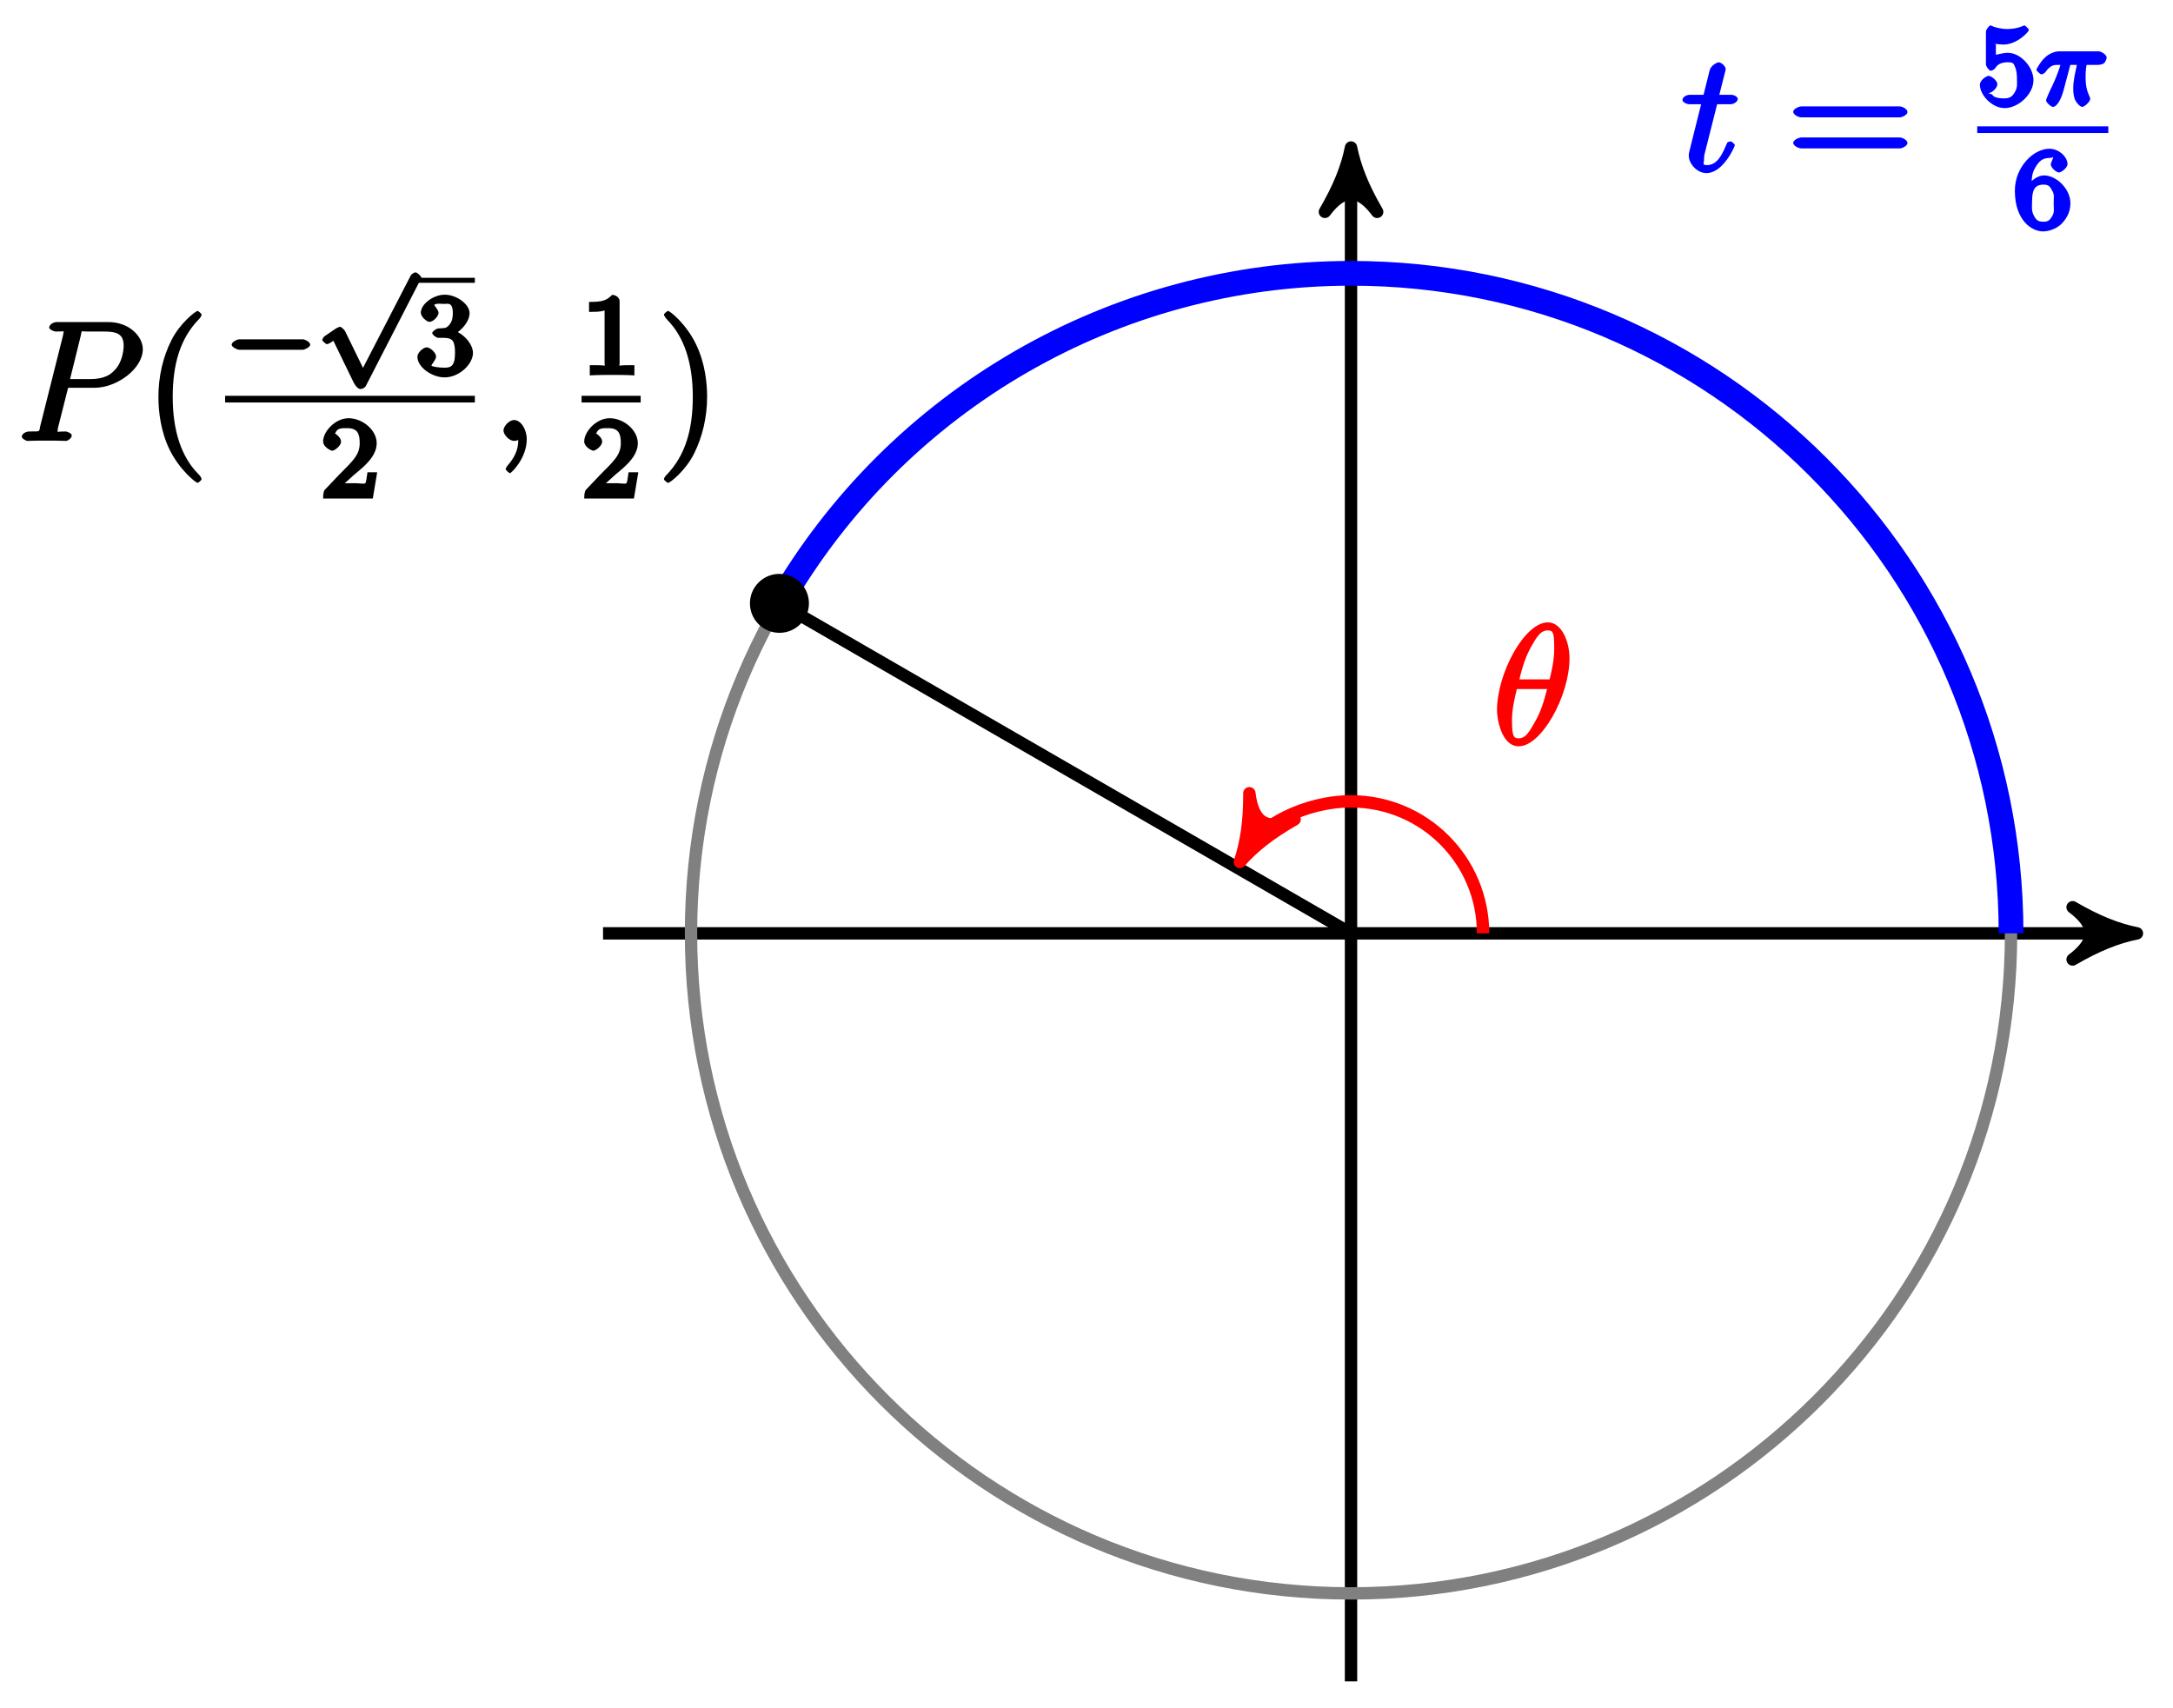
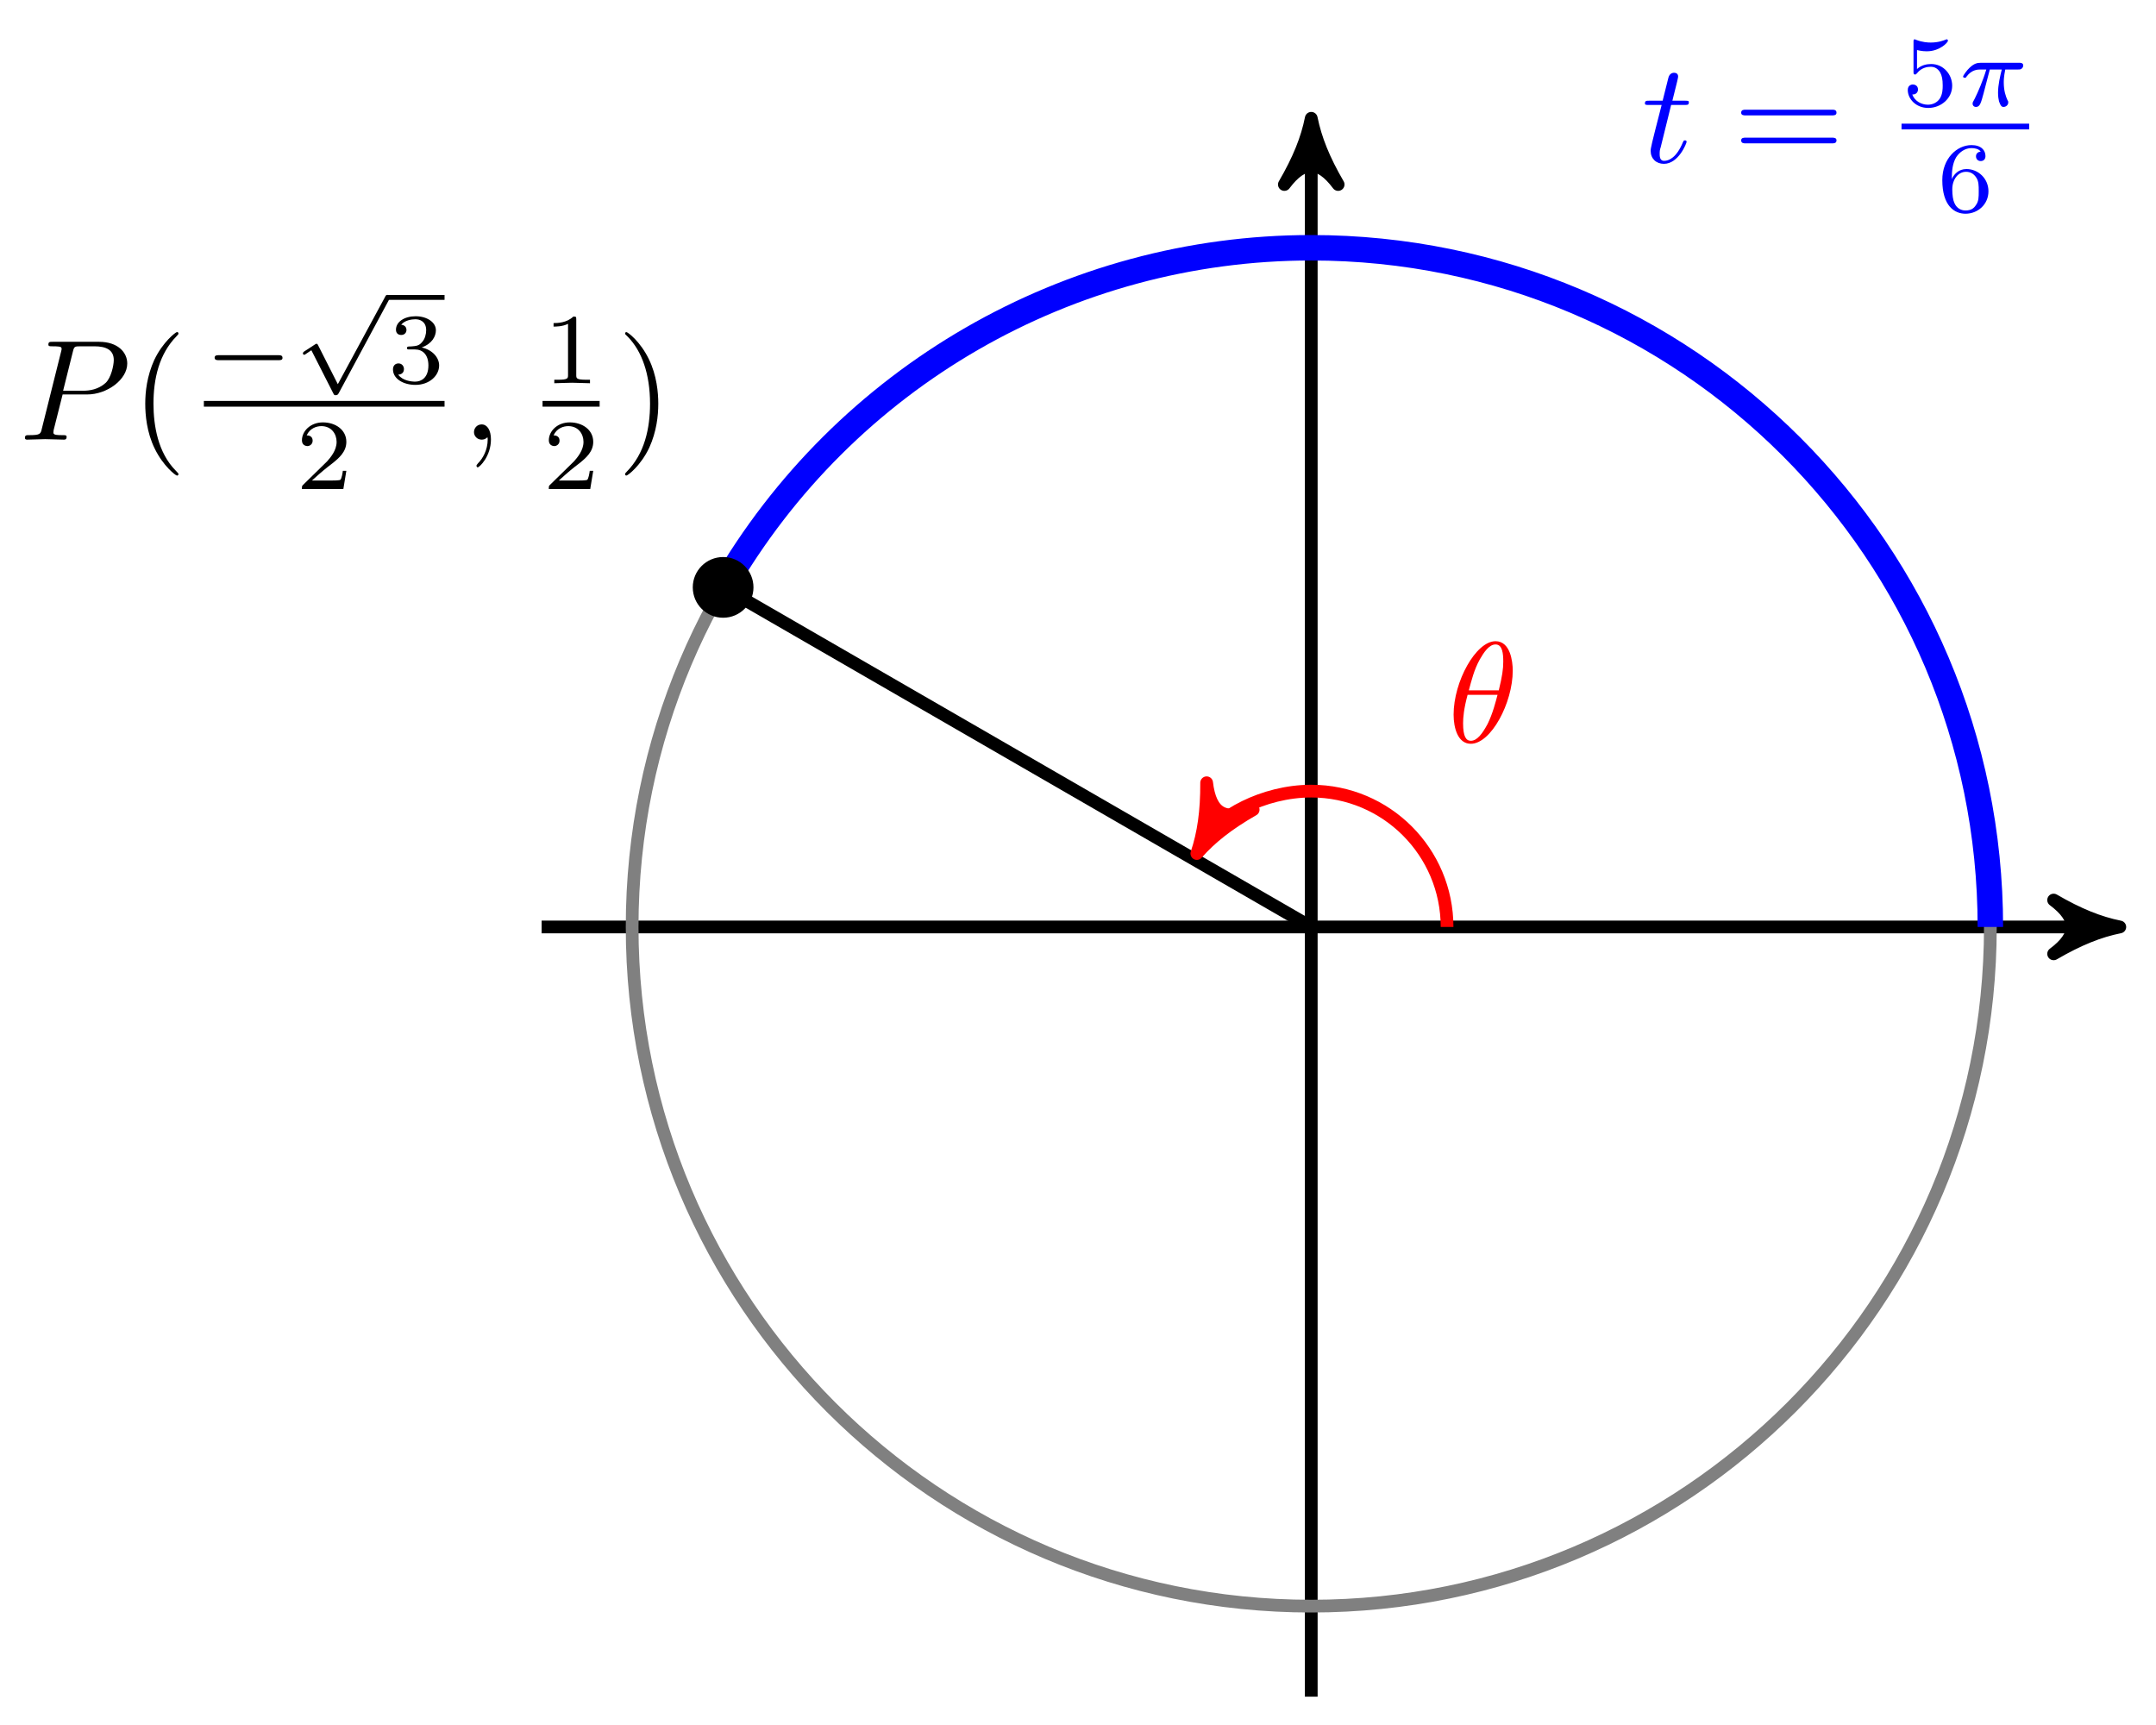
- <svg xmlns="http://www.w3.org/2000/svg" xmlns:xlink="http://www.w3.org/1999/xlink" width="140pt" height="110pt" viewBox="0 0 140 110" version="1.1">
+ <svg xmlns="http://www.w3.org/2000/svg" xmlns:xlink="http://www.w3.org/1999/xlink" width="135pt" height="108pt" viewBox="0 0 135 108" version="1.1">
  <defs>
    <g>
      <symbol overflow="visible" id="glyph0-0">
        <path style="stroke:none;" d="" />
      </symbol>
      <symbol overflow="visible" id="glyph0-1">
-         <path style="stroke:none;" d="M 4.938 -5.562 C 4.938 -6.656 4.422 -7.875 3.547 -7.875 C 2.031 -7.875 0.266 -4.578 0.266 -2.203 C 0.266 -1.719 0.531 0.109 1.672 0.109 C 3.125 0.109 4.938 -3.125 4.938 -5.562 Z M 1.672 -4.047 C 1.828 -4.688 2.016 -5.484 2.438 -6.25 C 2.797 -6.891 3.062 -7.359 3.531 -7.359 C 3.891 -7.359 3.953 -7.219 3.953 -6.172 C 3.953 -5.797 3.922 -5.25 3.656 -4.203 L 1.719 -4.203 Z M 3.531 -3.719 C 3.266 -2.672 3.078 -2.094 2.688 -1.422 C 2.375 -0.875 2.125 -0.406 1.672 -0.406 C 1.344 -0.406 1.234 -0.516 1.234 -1.578 C 1.234 -2.281 1.406 -3.016 1.547 -3.578 L 3.484 -3.578 Z M 3.531 -3.719 " />
+         <path style="stroke:none;" d="M 4.078 -4.484 C 4.078 -5.078 3.922 -6.328 3 -6.328 C 1.766 -6.328 0.375 -3.797 0.375 -1.734 C 0.375 -0.891 0.641 0.094 1.453 0.094 C 2.719 0.094 4.078 -2.469 4.078 -4.484 Z M 1.328 -3.25 C 1.484 -3.828 1.656 -4.547 2.016 -5.188 C 2.266 -5.625 2.594 -6.125 3 -6.125 C 3.438 -6.125 3.484 -5.547 3.484 -5.047 C 3.484 -4.594 3.422 -4.141 3.203 -3.25 Z M 3.125 -2.969 C 3.016 -2.562 2.828 -1.797 2.5 -1.141 C 2.172 -0.531 1.844 -0.094 1.453 -0.094 C 1.156 -0.094 0.969 -0.359 0.969 -1.188 C 0.969 -1.562 1.016 -2.094 1.25 -2.969 Z M 3.125 -2.969 " />
      </symbol>
      <symbol overflow="visible" id="glyph0-2">
-         <path style="stroke:none;" d="M 2.156 -4.328 L 3.156 -4.328 C 3.359 -4.328 3.625 -4.484 3.625 -4.672 C 3.625 -4.797 3.406 -4.938 3.188 -4.938 L 2.438 -4.938 L 2.797 -6.359 C 2.844 -6.516 2.844 -6.531 2.844 -6.609 C 2.844 -6.781 2.547 -7.031 2.406 -7.031 C 2.312 -7.031 1.891 -6.844 1.812 -6.5 L 1.422 -4.938 L 0.547 -4.938 C 0.328 -4.938 0.062 -4.797 0.062 -4.594 C 0.062 -4.484 0.312 -4.328 0.516 -4.328 L 1.266 -4.328 L 0.594 -1.641 C 0.5 -1.266 0.469 -1.156 0.469 -1.016 C 0.469 -0.5 1 0.109 1.609 0.109 C 2.688 0.109 3.438 -1.609 3.438 -1.688 C 3.438 -1.75 3.234 -1.938 3.172 -1.938 C 3.141 -1.938 2.969 -1.891 2.953 -1.859 C 2.938 -1.844 2.891 -1.719 2.812 -1.547 C 2.578 -1.016 2.266 -0.406 1.641 -0.406 C 1.312 -0.406 1.453 -0.531 1.453 -0.766 C 1.453 -0.781 1.453 -0.984 1.484 -1.109 L 2.297 -4.328 Z M 2.156 -4.328 " />
+         <path style="stroke:none;" d="M 1.844 -3.594 L 2.688 -3.594 C 2.875 -3.594 2.953 -3.594 2.953 -3.766 C 2.953 -3.859 2.875 -3.859 2.703 -3.859 L 1.922 -3.859 C 2.25 -5.141 2.281 -5.312 2.281 -5.375 C 2.281 -5.531 2.172 -5.609 2.031 -5.609 C 2 -5.609 1.75 -5.609 1.672 -5.297 L 1.312 -3.859 L 0.469 -3.859 C 0.297 -3.859 0.203 -3.859 0.203 -3.688 C 0.203 -3.594 0.281 -3.594 0.453 -3.594 L 1.25 -3.594 C 0.594 -1.047 0.562 -0.891 0.562 -0.719 C 0.562 -0.234 0.906 0.094 1.391 0.094 C 2.312 0.094 2.812 -1.203 2.812 -1.281 C 2.812 -1.375 2.75 -1.375 2.703 -1.375 C 2.625 -1.375 2.625 -1.344 2.578 -1.25 C 2.188 -0.312 1.719 -0.094 1.406 -0.094 C 1.219 -0.094 1.125 -0.219 1.125 -0.516 C 1.125 -0.719 1.141 -0.797 1.188 -0.938 Z M 1.844 -3.594 " />
      </symbol>
      <symbol overflow="visible" id="glyph0-3">
-         <path style="stroke:none;" d="M 3.188 -3.422 L 5 -3.422 C 6.484 -3.422 8.125 -4.672 8.125 -5.906 C 8.125 -6.734 7.25 -7.656 5.906 -7.656 L 2.578 -7.656 C 2.375 -7.656 2.094 -7.5 2.094 -7.297 C 2.094 -7.188 2.375 -7.047 2.531 -7.047 C 3.188 -7.047 3.016 -7.109 3.016 -6.984 C 3.016 -6.969 3.016 -6.906 2.969 -6.734 L 1.516 -0.953 C 1.422 -0.578 1.578 -0.609 0.812 -0.609 C 0.609 -0.609 0.328 -0.469 0.328 -0.266 C 0.328 -0.156 0.609 0 0.672 0 C 0.875 0 1.094 -0.016 1.297 -0.016 L 2.547 -0.016 C 2.75 -0.016 2.984 0 3.188 0 C 3.266 0 3.547 -0.156 3.547 -0.359 C 3.547 -0.469 3.297 -0.609 3.125 -0.609 C 2.484 -0.609 2.641 -0.531 2.641 -0.641 C 2.641 -0.703 2.641 -0.781 2.656 -0.828 L 3.312 -3.422 Z M 4.125 -6.766 C 4.219 -7.172 4.109 -7.047 4.516 -7.047 L 5.594 -7.047 C 6.391 -7.047 6.891 -6.938 6.891 -6.125 C 6.891 -5.844 6.797 -5.031 6.297 -4.547 C 6.109 -4.344 5.734 -3.984 4.75 -3.984 L 3.438 -3.984 Z M 4.125 -6.766 " />
+         <path style="stroke:none;" d="M 2.719 -2.828 L 4.25 -2.828 C 5.516 -2.828 6.766 -3.766 6.766 -4.766 C 6.766 -5.469 6.172 -6.125 5 -6.125 L 2.094 -6.125 C 1.922 -6.125 1.828 -6.125 1.828 -5.953 C 1.828 -5.844 1.906 -5.844 2.078 -5.844 C 2.203 -5.844 2.359 -5.844 2.469 -5.828 C 2.609 -5.812 2.656 -5.781 2.656 -5.688 C 2.656 -5.656 2.656 -5.625 2.625 -5.516 L 1.422 -0.703 C 1.344 -0.344 1.312 -0.281 0.609 -0.281 C 0.453 -0.281 0.359 -0.281 0.359 -0.109 C 0.359 0 0.469 0 0.5 0 C 0.75 0 1.375 -0.031 1.625 -0.031 C 1.828 -0.031 2.016 -0.016 2.203 -0.016 C 2.406 -0.016 2.594 0 2.797 0 C 2.859 0 2.969 0 2.969 -0.172 C 2.969 -0.281 2.891 -0.281 2.719 -0.281 C 2.391 -0.281 2.141 -0.281 2.141 -0.438 C 2.141 -0.5 2.156 -0.531 2.156 -0.594 Z M 3.359 -5.5 C 3.438 -5.828 3.469 -5.844 3.844 -5.844 L 4.703 -5.844 C 5.453 -5.844 5.922 -5.609 5.922 -4.984 C 5.922 -4.641 5.75 -3.859 5.406 -3.547 C 4.953 -3.141 4.406 -3.062 4.016 -3.062 L 2.75 -3.062 Z M 3.359 -5.5 " />
      </symbol>
      <symbol overflow="visible" id="glyph0-4">
-         <path style="stroke:none;" d="M 2.266 -0.109 C 2.266 -0.734 1.891 -1.344 1.453 -1.344 C 1.109 -1.344 0.766 -0.922 0.766 -0.672 C 0.766 -0.438 1.094 0 1.469 0 C 1.609 0 1.844 -0.094 1.938 -0.188 C 1.953 -0.203 1.859 -0.156 1.859 -0.156 C 1.891 -0.156 1.719 -0.156 1.719 -0.109 C 1.719 0.25 1.688 0.844 1.062 1.547 C 0.953 1.672 0.906 1.797 0.906 1.812 C 0.906 1.875 1.125 2.078 1.188 2.078 C 1.266 2.078 2.266 1.125 2.266 -0.109 Z M 2.266 -0.109 " />
+         <path style="stroke:none;" d="M 1.828 -0.016 C 1.828 -0.594 1.594 -0.953 1.25 -0.953 C 0.953 -0.953 0.766 -0.719 0.766 -0.469 C 0.766 -0.234 0.953 0 1.25 0 C 1.359 0 1.469 -0.031 1.562 -0.109 C 1.594 -0.141 1.594 -0.141 1.609 -0.141 C 1.609 -0.141 1.625 -0.141 1.625 -0.016 C 1.625 0.656 1.312 1.188 1.016 1.484 C 0.922 1.594 0.922 1.609 0.922 1.625 C 0.922 1.688 0.953 1.734 1 1.734 C 1.109 1.734 1.828 1.047 1.828 -0.016 Z M 1.828 -0.016 " />
      </symbol>
      <symbol overflow="visible" id="glyph1-0">
        <path style="stroke:none;" d="" />
      </symbol>
      <symbol overflow="visible" id="glyph1-1">
-         <path style="stroke:none;" d="M 7.266 -3.484 C 7.422 -3.484 7.766 -3.641 7.766 -3.828 C 7.766 -4.031 7.422 -4.188 7.266 -4.188 L 0.922 -4.188 C 0.781 -4.188 0.406 -4.031 0.406 -3.844 C 0.406 -3.641 0.766 -3.484 0.922 -3.484 Z M 7.266 -1.484 C 7.422 -1.484 7.766 -1.641 7.766 -1.828 C 7.766 -2.031 7.422 -2.188 7.266 -2.188 L 0.922 -2.188 C 0.781 -2.188 0.406 -2.031 0.406 -1.844 C 0.406 -1.641 0.766 -1.484 0.922 -1.484 Z M 7.266 -1.484 " />
+         <path style="stroke:none;" d="M 6.156 -2.938 C 6.297 -2.938 6.469 -2.938 6.469 -3.109 C 6.469 -3.297 6.297 -3.297 6.172 -3.297 L 0.797 -3.297 C 0.672 -3.297 0.5 -3.297 0.5 -3.109 C 0.5 -2.938 0.672 -2.938 0.812 -2.938 Z M 6.172 -1.188 C 6.297 -1.188 6.469 -1.188 6.469 -1.375 C 6.469 -1.547 6.297 -1.547 6.156 -1.547 L 0.812 -1.547 C 0.672 -1.547 0.5 -1.547 0.5 -1.375 C 0.5 -1.188 0.672 -1.188 0.797 -1.188 Z M 6.172 -1.188 " />
      </symbol>
      <symbol overflow="visible" id="glyph1-2">
-         <path style="stroke:none;" d="M 3.656 2.469 C 3.656 2.438 3.625 2.297 3.438 2.125 C 2.359 1.031 1.797 -0.641 1.797 -2.828 C 1.797 -4.922 2.266 -6.609 3.516 -7.875 C 3.625 -7.984 3.656 -8.109 3.656 -8.141 C 3.656 -8.203 3.438 -8.375 3.406 -8.375 C 3.266 -8.375 2.25 -7.562 1.719 -6.5 C 1.172 -5.422 0.875 -4.156 0.875 -2.828 C 0.875 -1.875 1.031 -0.594 1.594 0.562 C 2.234 1.859 3.281 2.703 3.406 2.703 C 3.438 2.703 3.656 2.531 3.656 2.469 Z M 3.656 2.469 " />
+         <path style="stroke:none;" d="M 2.969 2.156 C 2.969 2.125 2.969 2.109 2.812 1.953 C 1.688 0.828 1.406 -0.875 1.406 -2.25 C 1.406 -3.797 1.75 -5.359 2.859 -6.484 C 2.969 -6.594 2.969 -6.609 2.969 -6.641 C 2.969 -6.703 2.938 -6.734 2.875 -6.734 C 2.797 -6.734 1.984 -6.109 1.453 -4.984 C 1 -3.984 0.891 -3 0.891 -2.25 C 0.891 -1.547 0.984 -0.453 1.484 0.562 C 2.016 1.656 2.797 2.25 2.875 2.25 C 2.938 2.25 2.969 2.219 2.969 2.156 Z M 2.969 2.156 " />
      </symbol>
      <symbol overflow="visible" id="glyph1-3">
-         <path style="stroke:none;" d="M 3.203 -2.828 C 3.203 -3.656 3.094 -4.984 2.484 -6.234 C 1.859 -7.531 0.812 -8.375 0.688 -8.375 C 0.641 -8.375 0.422 -8.203 0.422 -8.141 C 0.422 -8.109 0.469 -7.984 0.641 -7.797 C 1.719 -6.703 2.281 -5.031 2.281 -2.844 C 2.281 -0.75 1.812 0.938 0.578 2.203 C 0.469 2.297 0.422 2.438 0.422 2.469 C 0.422 2.531 0.641 2.703 0.688 2.703 C 0.828 2.703 1.828 1.891 2.359 0.828 C 2.906 -0.266 3.203 -1.547 3.203 -2.828 Z M 3.203 -2.828 " />
+         <path style="stroke:none;" d="M 2.594 -2.25 C 2.594 -2.938 2.5 -4.031 2 -5.047 C 1.469 -6.141 0.688 -6.734 0.594 -6.734 C 0.547 -6.734 0.516 -6.688 0.516 -6.641 C 0.516 -6.609 0.516 -6.594 0.688 -6.438 C 1.562 -5.547 2.078 -4.109 2.078 -2.25 C 2.078 -0.703 1.734 0.875 0.625 2 C 0.516 2.109 0.516 2.125 0.516 2.156 C 0.516 2.203 0.547 2.25 0.594 2.25 C 0.688 2.25 1.5 1.625 2.031 0.5 C 2.484 -0.5 2.594 -1.484 2.594 -2.25 Z M 2.594 -2.25 " />
      </symbol>
      <symbol overflow="visible" id="glyph2-0">
        <path style="stroke:none;" d="" />
      </symbol>
      <symbol overflow="visible" id="glyph2-1">
-         <path style="stroke:none;" d="M 1 -4.031 C 1.094 -4 1.391 -3.938 1.688 -3.938 C 2.578 -3.938 3.328 -4.766 3.328 -4.875 C 3.328 -4.953 3.078 -5.172 3.047 -5.172 C 3.031 -5.172 2.875 -5.109 2.844 -5.094 C 2.672 -5.031 2.344 -4.938 1.953 -4.938 C 1.531 -4.938 1.172 -5.047 1.047 -5.094 C 1.016 -5.109 0.875 -5.172 0.859 -5.172 C 0.766 -5.172 0.562 -4.891 0.562 -4.766 L 0.562 -2.656 C 0.562 -2.531 0.766 -2.25 0.875 -2.25 C 0.938 -2.25 1.094 -2.328 1.141 -2.391 C 1.219 -2.5 1.359 -2.797 1.969 -2.797 C 2.359 -2.797 2.359 -2.672 2.422 -2.531 C 2.547 -2.281 2.562 -1.953 2.562 -1.672 C 2.562 -1.406 2.609 -1.156 2.406 -0.844 C 2.281 -0.625 2.125 -0.469 1.75 -0.469 C 1.281 -0.469 1.031 -0.562 0.969 -0.719 C 0.688 -0.812 0.719 -0.812 0.734 -0.812 C 0.938 -0.812 1.297 -1.141 1.297 -1.375 C 1.297 -1.641 0.875 -1.922 0.734 -1.922 C 0.609 -1.922 0.172 -1.656 0.172 -1.344 C 0.172 -0.703 0.938 0.156 1.766 0.156 C 2.656 0.156 3.625 -0.75 3.625 -1.641 C 3.625 -2.469 2.812 -3.406 1.969 -3.406 C 1.609 -3.406 1.141 -3.234 1.203 -3.297 L 1.203 -3.969 Z M 1 -4.031 " />
+         <path style="stroke:none;" d="M 0.969 -3.5 C 1.297 -3.422 1.484 -3.422 1.578 -3.422 C 2.406 -3.422 2.906 -3.984 2.906 -4.078 C 2.906 -4.156 2.859 -4.172 2.828 -4.172 C 2.812 -4.172 2.797 -4.172 2.781 -4.156 C 2.625 -4.094 2.297 -3.969 1.828 -3.969 C 1.656 -3.969 1.312 -3.984 0.906 -4.141 C 0.844 -4.172 0.828 -4.172 0.828 -4.172 C 0.75 -4.172 0.75 -4.109 0.75 -4 L 0.75 -2.141 C 0.75 -2.047 0.75 -1.969 0.844 -1.969 C 0.906 -1.969 0.906 -1.984 0.969 -2.047 C 1.25 -2.406 1.625 -2.453 1.844 -2.453 C 2.219 -2.453 2.391 -2.141 2.422 -2.094 C 2.531 -1.891 2.578 -1.656 2.578 -1.281 C 2.578 -1.094 2.578 -0.734 2.391 -0.453 C 2.234 -0.219 1.953 -0.078 1.656 -0.078 C 1.25 -0.078 0.828 -0.297 0.672 -0.719 C 0.906 -0.703 1.031 -0.859 1.031 -1.031 C 1.031 -1.297 0.797 -1.344 0.703 -1.344 C 0.703 -1.344 0.391 -1.344 0.391 -1 C 0.391 -0.438 0.906 0.125 1.672 0.125 C 2.469 0.125 3.172 -0.469 3.172 -1.266 C 3.172 -1.969 2.625 -2.625 1.859 -2.625 C 1.578 -2.625 1.25 -2.562 0.969 -2.312 Z M 0.969 -3.5 " />
      </symbol>
      <symbol overflow="visible" id="glyph2-2">
-         <path style="stroke:none;" d="M 1.188 -2.578 C 1.188 -3.172 1.172 -3.547 1.438 -3.984 C 1.656 -4.344 1.875 -4.578 2.328 -4.578 C 2.469 -4.578 2.656 -4.625 2.609 -4.703 C 2.641 -4.703 2.422 -4.25 2.422 -4.172 C 2.422 -3.953 2.781 -3.641 2.953 -3.641 C 3.078 -3.641 3.5 -3.922 3.5 -4.188 C 3.5 -4.625 2.969 -5.172 2.328 -5.172 C 1.328 -5.172 0.109 -4.016 0.109 -2.469 C 0.109 -0.531 1.219 0.156 1.922 0.156 C 2.266 0.156 2.766 0 3.094 -0.312 C 3.375 -0.594 3.688 -1.031 3.688 -1.656 C 3.688 -2.594 2.781 -3.453 1.984 -3.453 C 1.469 -3.453 0.953 -2.922 0.781 -2.578 Z M 1.922 -0.469 C 1.531 -0.469 1.438 -0.672 1.328 -0.875 C 1.156 -1.188 1.219 -1.547 1.219 -1.812 C 1.219 -2.531 1.406 -2.859 1.953 -2.859 C 2.312 -2.859 2.375 -2.719 2.516 -2.469 C 2.672 -2.203 2.609 -2.031 2.609 -1.656 C 2.609 -1.297 2.672 -1.125 2.531 -0.859 C 2.344 -0.531 2.234 -0.469 1.922 -0.469 Z M 1.922 -0.469 " />
+         <path style="stroke:none;" d="M 0.938 -2.047 C 0.938 -2.562 0.984 -3.031 1.219 -3.422 C 1.438 -3.75 1.781 -3.984 2.172 -3.984 C 2.375 -3.984 2.625 -3.938 2.75 -3.766 C 2.594 -3.75 2.453 -3.656 2.453 -3.469 C 2.453 -3.312 2.562 -3.172 2.75 -3.172 C 2.938 -3.172 3.047 -3.297 3.047 -3.484 C 3.047 -3.844 2.781 -4.172 2.172 -4.172 C 1.266 -4.172 0.344 -3.344 0.344 -1.984 C 0.344 -0.359 1.109 0.125 1.797 0.125 C 2.562 0.125 3.234 -0.453 3.234 -1.281 C 3.234 -2.078 2.594 -2.672 1.859 -2.672 C 1.359 -2.672 1.078 -2.344 0.938 -2.047 Z M 1.797 -0.078 C 1.484 -0.078 1.234 -0.25 1.109 -0.531 C 1.016 -0.719 0.969 -1.031 0.969 -1.406 C 0.969 -2.016 1.328 -2.5 1.828 -2.5 C 2.109 -2.5 2.312 -2.375 2.469 -2.141 C 2.625 -1.906 2.625 -1.641 2.625 -1.281 C 2.625 -0.922 2.625 -0.656 2.453 -0.422 C 2.312 -0.188 2.109 -0.078 1.797 -0.078 Z M 1.797 -0.078 " />
      </symbol>
      <symbol overflow="visible" id="glyph2-3">
-         <path style="stroke:none;" d="M 1.812 -2.391 C 2.375 -2.391 2.531 -2.188 2.531 -1.422 C 2.531 -0.531 2.234 -0.469 1.844 -0.469 C 1.453 -0.469 1.047 -0.547 1.031 -0.594 C 0.922 -0.594 1.312 -0.953 1.312 -1.188 C 1.312 -1.422 0.938 -1.781 0.703 -1.781 C 0.516 -1.781 0.109 -1.469 0.109 -1.172 C 0.109 -0.5 1.047 0.156 1.859 0.156 C 2.812 0.156 3.688 -0.703 3.688 -1.422 C 3.688 -2.016 3.016 -2.766 2.281 -2.922 L 2.281 -2.531 C 2.844 -2.719 3.469 -3.406 3.469 -3.984 C 3.469 -4.562 2.625 -5.172 1.875 -5.172 C 1.109 -5.172 0.328 -4.547 0.328 -4.016 C 0.328 -3.75 0.703 -3.422 0.891 -3.422 C 1.125 -3.422 1.469 -3.781 1.469 -4 C 1.469 -4.266 1.031 -4.562 1.266 -4.547 C 1.312 -4.625 1.734 -4.578 1.859 -4.578 C 2.047 -4.578 2.391 -4.719 2.391 -3.984 C 2.391 -3.484 2.234 -3.328 2.141 -3.203 C 1.922 -2.984 1.906 -3.031 1.469 -3 C 1.328 -3 1.062 -2.797 1.062 -2.703 C 1.062 -2.594 1.328 -2.391 1.453 -2.391 Z M 1.812 -2.391 " />
+         <path style="stroke:none;" d="M 1.719 -2.094 C 2.203 -2.094 2.562 -1.766 2.562 -1.094 C 2.562 -0.312 2.109 -0.078 1.734 -0.078 C 1.484 -0.078 0.938 -0.141 0.672 -0.516 C 0.969 -0.531 1.031 -0.734 1.031 -0.859 C 1.031 -1.062 0.891 -1.219 0.688 -1.219 C 0.516 -1.219 0.344 -1.109 0.344 -0.844 C 0.344 -0.25 1 0.125 1.75 0.125 C 2.625 0.125 3.234 -0.453 3.234 -1.094 C 3.234 -1.578 2.828 -2.062 2.141 -2.219 C 2.797 -2.453 3.031 -2.922 3.031 -3.297 C 3.031 -3.797 2.469 -4.172 1.766 -4.172 C 1.062 -4.172 0.531 -3.828 0.531 -3.328 C 0.531 -3.109 0.672 -3 0.859 -3 C 1.062 -3 1.188 -3.141 1.188 -3.312 C 1.188 -3.5 1.062 -3.625 0.859 -3.641 C 1.078 -3.922 1.516 -3.984 1.75 -3.984 C 2.031 -3.984 2.422 -3.844 2.422 -3.297 C 2.422 -3.047 2.344 -2.75 2.172 -2.562 C 1.969 -2.312 1.797 -2.312 1.469 -2.281 C 1.312 -2.281 1.312 -2.281 1.281 -2.266 C 1.266 -2.266 1.219 -2.25 1.219 -2.188 C 1.219 -2.094 1.266 -2.094 1.375 -2.094 Z M 1.719 -2.094 " />
      </symbol>
      <symbol overflow="visible" id="glyph2-4">
-         <path style="stroke:none;" d="M 2.156 -1.516 C 2.281 -1.625 2.578 -1.859 2.688 -1.969 C 3.141 -2.375 3.625 -2.906 3.625 -3.562 C 3.625 -4.422 2.703 -5.172 1.812 -5.172 C 0.953 -5.172 0.172 -4.312 0.172 -3.672 C 0.172 -3.328 0.656 -3.078 0.766 -3.078 C 0.906 -3.078 1.328 -3.391 1.328 -3.656 C 1.328 -4.031 0.781 -4.234 0.969 -4.234 C 1.094 -4.547 1.375 -4.531 1.734 -4.531 C 2.391 -4.531 2.531 -4.172 2.531 -3.562 C 2.531 -2.812 2.078 -2.406 1.219 -1.547 L 0.328 -0.609 C 0.234 -0.531 0.172 -0.375 0.172 0 L 3.375 0 L 3.656 -1.688 L 3.031 -1.688 C 2.969 -1.344 2.969 -1.125 2.891 -0.984 C 2.844 -0.922 2.453 -0.984 2.328 -0.984 L 1.047 -0.984 L 1.188 -0.641 Z M 2.156 -1.516 " />
+         <path style="stroke:none;" d="M 3.172 -1.141 L 2.953 -1.141 C 2.938 -1 2.875 -0.641 2.797 -0.578 C 2.75 -0.531 2.266 -0.531 2.172 -0.531 L 1.016 -0.531 C 1.672 -1.125 1.891 -1.297 2.281 -1.594 C 2.734 -1.953 3.172 -2.344 3.172 -2.953 C 3.172 -3.703 2.5 -4.172 1.703 -4.172 C 0.922 -4.172 0.391 -3.625 0.391 -3.047 C 0.391 -2.719 0.672 -2.688 0.734 -2.688 C 0.875 -2.688 1.062 -2.797 1.062 -3.031 C 1.062 -3.141 1.016 -3.359 0.688 -3.359 C 0.891 -3.812 1.312 -3.938 1.609 -3.938 C 2.234 -3.938 2.562 -3.453 2.562 -2.953 C 2.562 -2.406 2.172 -1.969 1.969 -1.734 L 0.453 -0.25 C 0.391 -0.188 0.391 -0.172 0.391 0 L 2.984 0 Z M 3.172 -1.141 " />
      </symbol>
      <symbol overflow="visible" id="glyph2-5">
-         <path style="stroke:none;" d="M 2.453 -4.766 C 2.453 -4.969 2.234 -5.172 1.969 -5.172 C 1.609 -4.812 1.375 -4.719 0.484 -4.719 L 0.484 -4.078 C 0.875 -4.078 1.266 -4.078 1.484 -4.172 L 1.484 -0.781 C 1.484 -0.531 1.656 -0.641 0.984 -0.641 L 0.531 -0.641 L 0.531 0.016 C 1.031 -0.016 1.641 -0.016 1.969 -0.016 C 2.281 -0.016 2.906 -0.016 3.406 0.016 L 3.406 -0.641 L 2.953 -0.641 C 2.281 -0.641 2.453 -0.531 2.453 -0.781 Z M 2.453 -4.766 " />
+         <path style="stroke:none;" d="M 2.109 -4 C 2.109 -4.172 2.094 -4.172 1.922 -4.172 C 1.516 -3.781 0.938 -3.766 0.688 -3.766 L 0.688 -3.547 C 0.828 -3.547 1.25 -3.547 1.594 -3.719 L 1.594 -0.516 C 1.594 -0.312 1.594 -0.219 0.969 -0.219 L 0.734 -0.219 L 0.734 0 C 0.844 0 1.609 -0.031 1.844 -0.031 C 2.047 -0.031 2.828 0 2.969 0 L 2.969 -0.219 L 2.734 -0.219 C 2.109 -0.219 2.109 -0.312 2.109 -0.516 Z M 2.109 -4 " />
      </symbol>
      <symbol overflow="visible" id="glyph3-0">
        <path style="stroke:none;" d="" />
      </symbol>
      <symbol overflow="visible" id="glyph3-1">
-         <path style="stroke:none;" d="M 2.031 -2.625 L 2.609 -2.625 C 2.516 -2.172 2.375 -1.641 2.375 -1.109 C 2.375 -1.047 2.375 -0.75 2.453 -0.484 C 2.547 -0.188 2.828 0.078 2.953 0.078 C 3.109 0.078 3.469 -0.266 3.469 -0.438 C 3.469 -0.484 3.469 -0.5 3.438 -0.562 C 3.281 -0.891 3.172 -1.234 3.172 -1.828 C 3.172 -2 3.172 -2.297 3.234 -2.625 L 3.953 -2.625 C 4.078 -2.625 4.281 -2.672 4.359 -2.734 C 4.453 -2.812 4.531 -3.047 4.531 -3.094 C 4.531 -3.297 4.156 -3.5 4.031 -3.5 L 1.438 -3.5 C 1.297 -3.5 0.875 -3.422 0.531 -3.078 C 0.266 -2.828 0 -2.359 0 -2.312 C 0 -2.25 0.266 -2.016 0.312 -2.016 C 0.391 -2.016 0.531 -2.094 0.578 -2.156 C 0.938 -2.672 1.219 -2.625 1.391 -2.625 L 1.547 -2.625 C 1.391 -2.062 1.062 -1.328 0.875 -0.969 C 0.703 -0.562 0.625 -0.422 0.625 -0.344 C 0.625 -0.203 0.953 0.078 1.062 0.078 C 1.328 0.078 1.594 -0.406 1.75 -0.984 L 2.188 -2.625 Z M 2.031 -2.625 " />
+         <path style="stroke:none;" d="M 1.953 -2.281 L 2.703 -2.281 C 2.609 -1.906 2.469 -1.328 2.469 -0.828 C 2.469 -0.578 2.5 -0.422 2.531 -0.281 C 2.641 0.031 2.719 0.062 2.812 0.062 C 2.969 0.062 3.109 -0.062 3.109 -0.219 C 3.109 -0.266 3.109 -0.297 3.062 -0.359 C 2.953 -0.594 2.828 -0.953 2.828 -1.469 C 2.828 -1.578 2.828 -1.828 2.922 -2.281 L 3.703 -2.281 C 3.812 -2.281 3.875 -2.281 3.938 -2.328 C 4.031 -2.391 4.047 -2.5 4.047 -2.531 C 4.047 -2.703 3.875 -2.703 3.781 -2.703 L 1.406 -2.703 C 1.156 -2.703 0.969 -2.656 0.688 -2.391 C 0.531 -2.25 0.281 -1.906 0.281 -1.844 C 0.281 -1.766 0.359 -1.766 0.391 -1.766 C 0.453 -1.766 0.469 -1.781 0.5 -1.844 C 0.828 -2.281 1.219 -2.281 1.344 -2.281 L 1.734 -2.281 C 1.531 -1.594 1.203 -0.844 1.016 -0.469 C 0.969 -0.391 0.906 -0.25 0.891 -0.234 C 0.891 -0.203 0.875 -0.188 0.875 -0.141 C 0.875 -0.031 0.953 0.062 1.094 0.062 C 1.344 0.062 1.406 -0.219 1.562 -0.781 Z M 1.953 -2.281 " />
      </symbol>
      <symbol overflow="visible" id="glyph4-0">
        <path style="stroke:none;" d="" />
      </symbol>
      <symbol overflow="visible" id="glyph4-1">
-         <path style="stroke:none;" d="M 5.016 -1.625 C 5.125 -1.625 5.484 -1.797 5.484 -1.953 C 5.484 -2.125 5.125 -2.297 5.016 -2.297 L 0.906 -2.297 C 0.781 -2.297 0.422 -2.125 0.422 -1.953 C 0.422 -1.797 0.781 -1.625 0.906 -1.625 Z M 5.016 -1.625 " />
+         <path style="stroke:none;" d="M 4.672 -1.422 C 4.781 -1.422 4.922 -1.422 4.922 -1.562 C 4.922 -1.734 4.781 -1.734 4.672 -1.734 L 0.922 -1.734 C 0.828 -1.734 0.672 -1.734 0.672 -1.578 C 0.672 -1.422 0.828 -1.422 0.922 -1.422 Z M 4.672 -1.422 " />
      </symbol>
      <symbol overflow="visible" id="glyph4-2">
-         <path style="stroke:none;" d="M 3.156 5.891 L 1.797 3.109 C 1.766 3.031 1.531 2.828 1.484 2.828 C 1.453 2.828 1.297 2.891 1.219 2.938 L 0.484 3.438 C 0.391 3.5 0.328 3.672 0.328 3.688 C 0.328 3.734 0.562 3.953 0.625 3.953 C 0.656 3.953 0.812 3.906 0.906 3.828 C 1 3.766 1.141 3.672 1.047 3.734 L 2.344 6.406 C 2.547 6.797 2.719 6.844 2.797 6.844 C 2.906 6.844 3.078 6.766 3.141 6.641 L 6.594 -0.078 C 6.656 -0.172 6.719 -0.297 6.719 -0.328 C 6.719 -0.422 6.438 -0.672 6.344 -0.672 C 6.25 -0.672 6.078 -0.562 6.031 -0.469 L 2.953 5.484 Z M 3.156 5.891 " />
+         <path style="stroke:none;" d="M 2.781 5.281 L 1.547 2.844 C 1.516 2.781 1.5 2.75 1.453 2.75 C 1.422 2.75 1.406 2.75 1.344 2.797 L 0.672 3.234 C 0.594 3.297 0.594 3.328 0.594 3.344 C 0.594 3.391 0.625 3.438 0.672 3.438 C 0.703 3.438 0.719 3.438 0.797 3.375 C 0.859 3.328 1.047 3.203 1.125 3.156 L 2.5 5.859 C 2.547 5.953 2.562 5.969 2.641 5.969 C 2.703 5.969 2.766 5.969 2.828 5.859 L 6 -0.031 C 6.047 -0.109 6.047 -0.125 6.047 -0.156 C 6.047 -0.25 5.953 -0.312 5.891 -0.312 C 5.797 -0.312 5.766 -0.25 5.734 -0.172 Z M 2.781 5.281 " />
      </symbol>
    </g>
  </defs>
  <g id="surface1">
-     <path style="fill:none;stroke-width:0.797;stroke-linecap:butt;stroke-linejoin:miter;stroke:rgb(0%,0%,0%);stroke-opacity:1;stroke-miterlimit:10;" d="M -48.189 -0 L 49.588 -0 " transform="matrix(1.00008,0,0,-1.00005,87.04468,60.13236)" />
-     <path style="fill-rule:nonzero;fill:rgb(0%,0%,0%);fill-opacity:1;stroke-width:0.797;stroke-linecap:butt;stroke-linejoin:round;stroke:rgb(0%,0%,0%);stroke-opacity:1;stroke-miterlimit:10;" d="M 1.037 -0 C -0.259 0.257 -1.552 0.777 -3.107 1.683 C -1.552 0.519 -1.552 -0.52 -3.107 -1.684 C -1.552 -0.778 -0.259 -0.258 1.037 -0 Z M 1.037 -0 " transform="matrix(1.00008,0,0,-1.00005,136.6384,60.13236)" />
-     <path style="fill:none;stroke-width:0.797;stroke-linecap:butt;stroke-linejoin:miter;stroke:rgb(0%,0%,0%);stroke-opacity:1;stroke-miterlimit:10;" d="M -0.002 -48.189 L -0.002 49.591 " transform="matrix(1.00008,0,0,-1.00005,87.04468,60.13236)" />
-     <path style="fill-rule:nonzero;fill:rgb(0%,0%,0%);fill-opacity:1;stroke-width:0.797;stroke-linecap:butt;stroke-linejoin:round;stroke:rgb(0%,0%,0%);stroke-opacity:1;stroke-miterlimit:10;" d="M 1.036 0.002 C -0.261 0.26 -1.553 0.779 -3.108 1.685 C -1.553 0.517 -1.553 -0.518 -3.108 -1.682 C -1.553 -0.776 -0.261 -0.26 1.036 0.002 Z M 1.036 0.002 " transform="matrix(0,-1.00005,-1.00008,0,87.04468,10.54018)" />
-     <path style="fill:none;stroke-width:0.797;stroke-linecap:butt;stroke-linejoin:miter;stroke:rgb(0%,0%,0%);stroke-opacity:1;stroke-miterlimit:10;" d="M -0.002 -0 L -36.823 21.26 " transform="matrix(1.00008,0,0,-1.00005,87.04468,60.13236)" />
-     <path style="fill:none;stroke-width:0.797;stroke-linecap:butt;stroke-linejoin:miter;stroke:rgb(50%,50%,50%);stroke-opacity:1;stroke-miterlimit:10;" d="M 42.518 -0 C 42.518 23.483 23.485 42.521 -0.002 42.521 C -23.484 42.521 -42.522 23.483 -42.522 -0 C -42.522 -23.484 -23.484 -42.522 -0.002 -42.522 C 23.485 -42.522 42.518 -23.484 42.518 -0 Z M 42.518 -0 " transform="matrix(1.00008,0,0,-1.00005,87.04468,60.13236)" />
-     <path style="fill:none;stroke-width:0.797;stroke-linecap:butt;stroke-linejoin:miter;stroke:rgb(100%,0%,0%);stroke-opacity:1;stroke-miterlimit:10;" d="M 8.505 -0 C 8.505 4.699 4.697 8.503 -0.002 8.503 C -3.037 8.503 -5.845 6.882 -6.646 5.495 " transform="matrix(1.00008,0,0,-1.00005,87.04468,60.13236)" />
-     <path style="fill-rule:nonzero;fill:rgb(100%,0%,0%);fill-opacity:1;stroke-width:0.797;stroke-linecap:butt;stroke-linejoin:round;stroke:rgb(100%,0%,0%);stroke-opacity:1;stroke-miterlimit:10;" d="M 1.036 0 C -0.259 0.259 -1.555 0.778 -3.107 1.685 C -1.553 0.517 -1.556 -0.517 -3.107 -1.683 C -1.554 -0.778 -0.257 -0.259 1.036 0 Z M 1.036 0 " transform="matrix(-0.50001,0.866073,0.866099,0.499995,80.39665,54.63762)" />
+     <path style="fill:none;stroke-width:0.797;stroke-linecap:butt;stroke-linejoin:miter;stroke:rgb(0%,0%,0%);stroke-opacity:1;stroke-miterlimit:10;" d="M -48.189 0 L 49.59 0 " transform="matrix(1.00006,0,0,-1.00006,82.10621,58.03564)" />
+     <path style="fill-rule:nonzero;fill:rgb(0%,0%,0%);fill-opacity:1;stroke-width:0.797;stroke-linecap:butt;stroke-linejoin:round;stroke:rgb(0%,0%,0%);stroke-opacity:1;stroke-miterlimit:10;" d="M 1.035 0 C -0.257 0.258 -1.554 0.778 -3.109 1.684 C -1.554 0.52 -1.554 -0.519 -3.109 -1.683 C -1.554 -0.777 -0.257 -0.257 1.035 0 Z M 1.035 0 " transform="matrix(1.00006,0,0,-1.00006,131.6989,58.03564)" />
+     <path style="fill:none;stroke-width:0.797;stroke-linecap:butt;stroke-linejoin:miter;stroke:rgb(0%,0%,0%);stroke-opacity:1;stroke-miterlimit:10;" d="M -0.001 -48.188 L -0.001 49.591 " transform="matrix(1.00006,0,0,-1.00006,82.10621,58.03564)" />
+     <path style="fill-rule:nonzero;fill:rgb(0%,0%,0%);fill-opacity:1;stroke-width:0.797;stroke-linecap:butt;stroke-linejoin:round;stroke:rgb(0%,0%,0%);stroke-opacity:1;stroke-miterlimit:10;" d="M 1.037 0.001 C -0.26 0.259 -1.553 0.778 -3.108 1.684 C -1.553 0.516 -1.553 -0.519 -3.108 -1.683 C -1.553 -0.777 -0.26 -0.261 1.037 0.001 Z M 1.037 0.001 " transform="matrix(0,-1.00006,-1.00006,0,82.10621,8.442967)" />
+     <path style="fill:none;stroke-width:0.797;stroke-linecap:butt;stroke-linejoin:miter;stroke:rgb(0%,0%,0%);stroke-opacity:1;stroke-miterlimit:10;" d="M -0.001 0 L -36.823 21.261 " transform="matrix(1.00006,0,0,-1.00006,82.10621,58.03564)" />
+     <path style="fill:none;stroke-width:0.797;stroke-linecap:butt;stroke-linejoin:miter;stroke:rgb(50%,50%,50%);stroke-opacity:1;stroke-miterlimit:10;" d="M 42.52 0 C 42.52 23.483 23.482 42.521 -0.001 42.521 C -23.484 42.521 -42.522 23.483 -42.522 0 C -42.522 -23.482 -23.484 -42.52 -0.001 -42.52 C 23.482 -42.52 42.52 -23.482 42.52 0 Z M 42.52 0 " transform="matrix(1.00006,0,0,-1.00006,82.10621,58.03564)" />
+     <path style="fill:none;stroke-width:0.797;stroke-linecap:butt;stroke-linejoin:miter;stroke:rgb(100%,0%,0%);stroke-opacity:1;stroke-miterlimit:10;" d="M 8.503 0 C 8.503 4.696 4.698 8.504 -0.001 8.504 C -3.04 8.504 -5.844 6.883 -6.649 5.496 " transform="matrix(1.00006,0,0,-1.00006,82.10621,58.03564)" />
+     <path style="fill-rule:nonzero;fill:rgb(100%,0%,0%);fill-opacity:1;stroke-width:0.797;stroke-linecap:butt;stroke-linejoin:round;stroke:rgb(100%,0%,0%);stroke-opacity:1;stroke-miterlimit:10;" d="M 1.035 0.001 C -0.26 0.259 -1.556 0.778 -3.107 1.682 C -1.555 0.517 -1.552 -0.519 -3.108 -1.683 C -1.556 -0.778 -0.258 -0.259 1.035 0.001 Z M 1.035 0.001 " transform="matrix(-0.5,0.866082,0.866082,0.5,75.45831,52.54085)" />
    <g style="fill:rgb(100%,0%,0%);fill-opacity:1;">
-       <use xlink:href="#glyph0-1" x="96.18" y="47.972" />
+       <use xlink:href="#glyph0-1" x="90.644" y="46.473" />
    </g>
-     <path style="fill:none;stroke-width:1.594;stroke-linecap:butt;stroke-linejoin:miter;stroke:rgb(0%,0%,100%);stroke-opacity:1;stroke-miterlimit:10;" d="M 42.518 -0 C 42.518 23.483 23.485 42.521 -0.002 42.521 C -15.188 42.521 -29.23 34.416 -36.823 21.26 " transform="matrix(1.00008,0,0,-1.00005,87.04468,60.13236)" />
+     <path style="fill:none;stroke-width:1.594;stroke-linecap:butt;stroke-linejoin:miter;stroke:rgb(0%,0%,100%);stroke-opacity:1;stroke-miterlimit:10;" d="M 42.52 0 C 42.52 23.483 23.482 42.521 -0.001 42.521 C -15.187 42.521 -29.229 34.412 -36.823 21.261 " transform="matrix(1.00006,0,0,-1.00006,82.10621,58.03564)" />
    <g style="fill:rgb(0%,0%,100%);fill-opacity:1;">
-       <use xlink:href="#glyph0-2" x="108.333" y="11.044" />
+       <use xlink:href="#glyph0-2" x="102.796" y="10.164" />
    </g>
    <g style="fill:rgb(0%,0%,100%);fill-opacity:1;">
-       <use xlink:href="#glyph1-1" x="115.126" y="11.044" />
+       <use xlink:href="#glyph1-1" x="108.525" y="10.164" />
    </g>
    <g style="fill:rgb(0%,0%,100%);fill-opacity:1;">
-       <use xlink:href="#glyph2-1" x="127.386" y="6.808" />
+       <use xlink:href="#glyph2-1" x="119.066" y="6.633" />
    </g>
    <g style="fill:rgb(0%,0%,100%);fill-opacity:1;">
-       <use xlink:href="#glyph3-1" x="131.197" y="6.808" />
+       <use xlink:href="#glyph3-1" x="122.64" y="6.633" />
    </g>
-     <path style="fill:none;stroke-width:0.478;stroke-linecap:butt;stroke-linejoin:miter;stroke:rgb(0%,0%,100%);stroke-opacity:1;stroke-miterlimit:10;" d="M 167.206 -44.147 L 176.589 -44.147 " transform="matrix(0.900072,0,0,-0.900045,-23.11113,-31.37922)" />
+     <path style="fill:none;stroke-width:0.399;stroke-linecap:butt;stroke-linejoin:miter;stroke:rgb(0%,0%,100%);stroke-opacity:1;stroke-miterlimit:10;" d="M 188.178 -41.548 L 197.057 -41.548 " transform="matrix(0.900054,0,0,-0.900054,-50.30374,-29.47361)" />
    <g style="fill:rgb(0%,0%,100%);fill-opacity:1;">
-       <use xlink:href="#glyph2-2" x="129.703" y="14.754" />
+       <use xlink:href="#glyph2-2" x="121.275" y="13.256" />
    </g>
-     <path style="fill-rule:nonzero;fill:rgb(0%,0%,0%);fill-opacity:1;stroke-width:0.399;stroke-linecap:butt;stroke-linejoin:miter;stroke:rgb(0%,0%,0%);stroke-opacity:1;stroke-miterlimit:10;" d="M -35.124 21.26 C -35.124 22.198 -35.886 22.959 -36.823 22.959 C -37.764 22.959 -38.526 22.198 -38.526 21.26 C -38.526 20.323 -37.764 19.561 -36.823 19.561 C -35.886 19.561 -35.124 20.323 -35.124 21.26 Z M -35.124 21.26 " transform="matrix(1.00008,0,0,-1.00005,87.04468,60.13236)" />
+     <path style="fill-rule:nonzero;fill:rgb(0%,0%,0%);fill-opacity:1;stroke-width:0.399;stroke-linecap:butt;stroke-linejoin:miter;stroke:rgb(0%,0%,0%);stroke-opacity:1;stroke-miterlimit:10;" d="M -35.124 21.261 C -35.124 22.198 -35.885 22.96 -36.823 22.96 C -37.764 22.96 -38.526 22.198 -38.526 21.261 C -38.526 20.32 -37.764 19.558 -36.823 19.558 C -35.885 19.558 -35.124 20.32 -35.124 21.261 Z M -35.124 21.261 " transform="matrix(1.00006,0,0,-1.00006,82.10621,58.03564)" />
    <g style="fill:rgb(0%,0%,0%);fill-opacity:1;">
-       <use xlink:href="#glyph0-3" x="1.076" y="28.406" />
+       <use xlink:href="#glyph0-3" x="1.202" y="27.525" />
    </g>
    <g style="fill:rgb(0%,0%,0%);fill-opacity:1;">
-       <use xlink:href="#glyph1-2" x="9.331" y="28.406" />
+       <use xlink:href="#glyph1-2" x="8.204" y="27.525" />
    </g>
    <g style="fill:rgb(0%,0%,0%);fill-opacity:1;">
-       <use xlink:href="#glyph4-1" x="14.503" y="24.158" />
+       <use xlink:href="#glyph4-1" x="12.767" y="23.972" />
    </g>
    <g style="fill:rgb(0%,0%,0%);fill-opacity:1;">
-       <use xlink:href="#glyph4-2" x="20.432" y="18.22" />
+       <use xlink:href="#glyph4-2" x="18.372" y="18.773" />
    </g>
-     <path style="fill:none;stroke-width:0.359;stroke-linecap:butt;stroke-linejoin:miter;stroke:rgb(0%,0%,0%);stroke-opacity:1;stroke-miterlimit:10;" d="M 174.6 -35.638 L 178.832 -35.638 " transform="matrix(0.900072,0,0,-0.900045,-130.3677,-14.01735)" />
+     <path style="fill:none;stroke-width:0.339;stroke-linecap:butt;stroke-linejoin:miter;stroke:rgb(0%,0%,0%);stroke-opacity:1;stroke-miterlimit:10;" d="M 195.721 -34.146 L 199.692 -34.146 " transform="matrix(0.900054,0,0,-0.900054,-151.8978,-12.11257)" />
    <g style="fill:rgb(0%,0%,0%);fill-opacity:1;">
-       <use xlink:href="#glyph2-3" x="26.784" y="24.158" />
+       <use xlink:href="#glyph2-3" x="24.263" y="23.972" />
    </g>
-     <path style="fill:none;stroke-width:0.478;stroke-linecap:butt;stroke-linejoin:miter;stroke:rgb(0%,0%,0%);stroke-opacity:1;stroke-miterlimit:10;" d="M 160.956 -44.145 L 178.832 -44.145 " transform="matrix(0.900072,0,0,-0.900045,-130.3677,-14.01735)" />
+     <path style="fill:none;stroke-width:0.399;stroke-linecap:butt;stroke-linejoin:miter;stroke:rgb(0%,0%,0%);stroke-opacity:1;stroke-miterlimit:10;" d="M 182.948 -41.546 L 199.692 -41.546 " transform="matrix(0.900054,0,0,-0.900054,-151.8978,-12.11257)" />
    <g style="fill:rgb(0%,0%,0%);fill-opacity:1;">
-       <use xlink:href="#glyph2-4" x="20.644" y="32.116" />
+       <use xlink:href="#glyph2-4" x="18.515" y="30.617" />
    </g>
    <g style="fill:rgb(0%,0%,0%);fill-opacity:1;">
-       <use xlink:href="#glyph0-4" x="31.671" y="28.406" />
+       <use xlink:href="#glyph0-4" x="28.913" y="27.525" />
    </g>
    <g style="fill:rgb(0%,0%,0%);fill-opacity:1;">
-       <use xlink:href="#glyph2-5" x="37.467" y="24.17" />
+       <use xlink:href="#glyph2-5" x="33.974" y="23.994" />
    </g>
-     <path style="fill:none;stroke-width:0.478;stroke-linecap:butt;stroke-linejoin:miter;stroke:rgb(0%,0%,0%);stroke-opacity:1;stroke-miterlimit:10;" d="M 186.47 -44.145 L 190.701 -44.145 " transform="matrix(0.900072,0,0,-0.900045,-130.3677,-14.01735)" />
+     <path style="fill:none;stroke-width:0.399;stroke-linecap:butt;stroke-linejoin:miter;stroke:rgb(0%,0%,0%);stroke-opacity:1;stroke-miterlimit:10;" d="M 206.51 -41.546 L 210.481 -41.546 " transform="matrix(0.900054,0,0,-0.900054,-151.8978,-12.11257)" />
    <g style="fill:rgb(0%,0%,0%);fill-opacity:1;">
-       <use xlink:href="#glyph2-4" x="37.467" y="32.116" />
+       <use xlink:href="#glyph2-4" x="33.974" y="30.617" />
    </g>
    <g style="fill:rgb(0%,0%,0%);fill-opacity:1;">
-       <use xlink:href="#glyph1-3" x="42.354" y="28.406" />
+       <use xlink:href="#glyph1-3" x="38.625" y="27.525" />
    </g>
  </g>
</svg>
